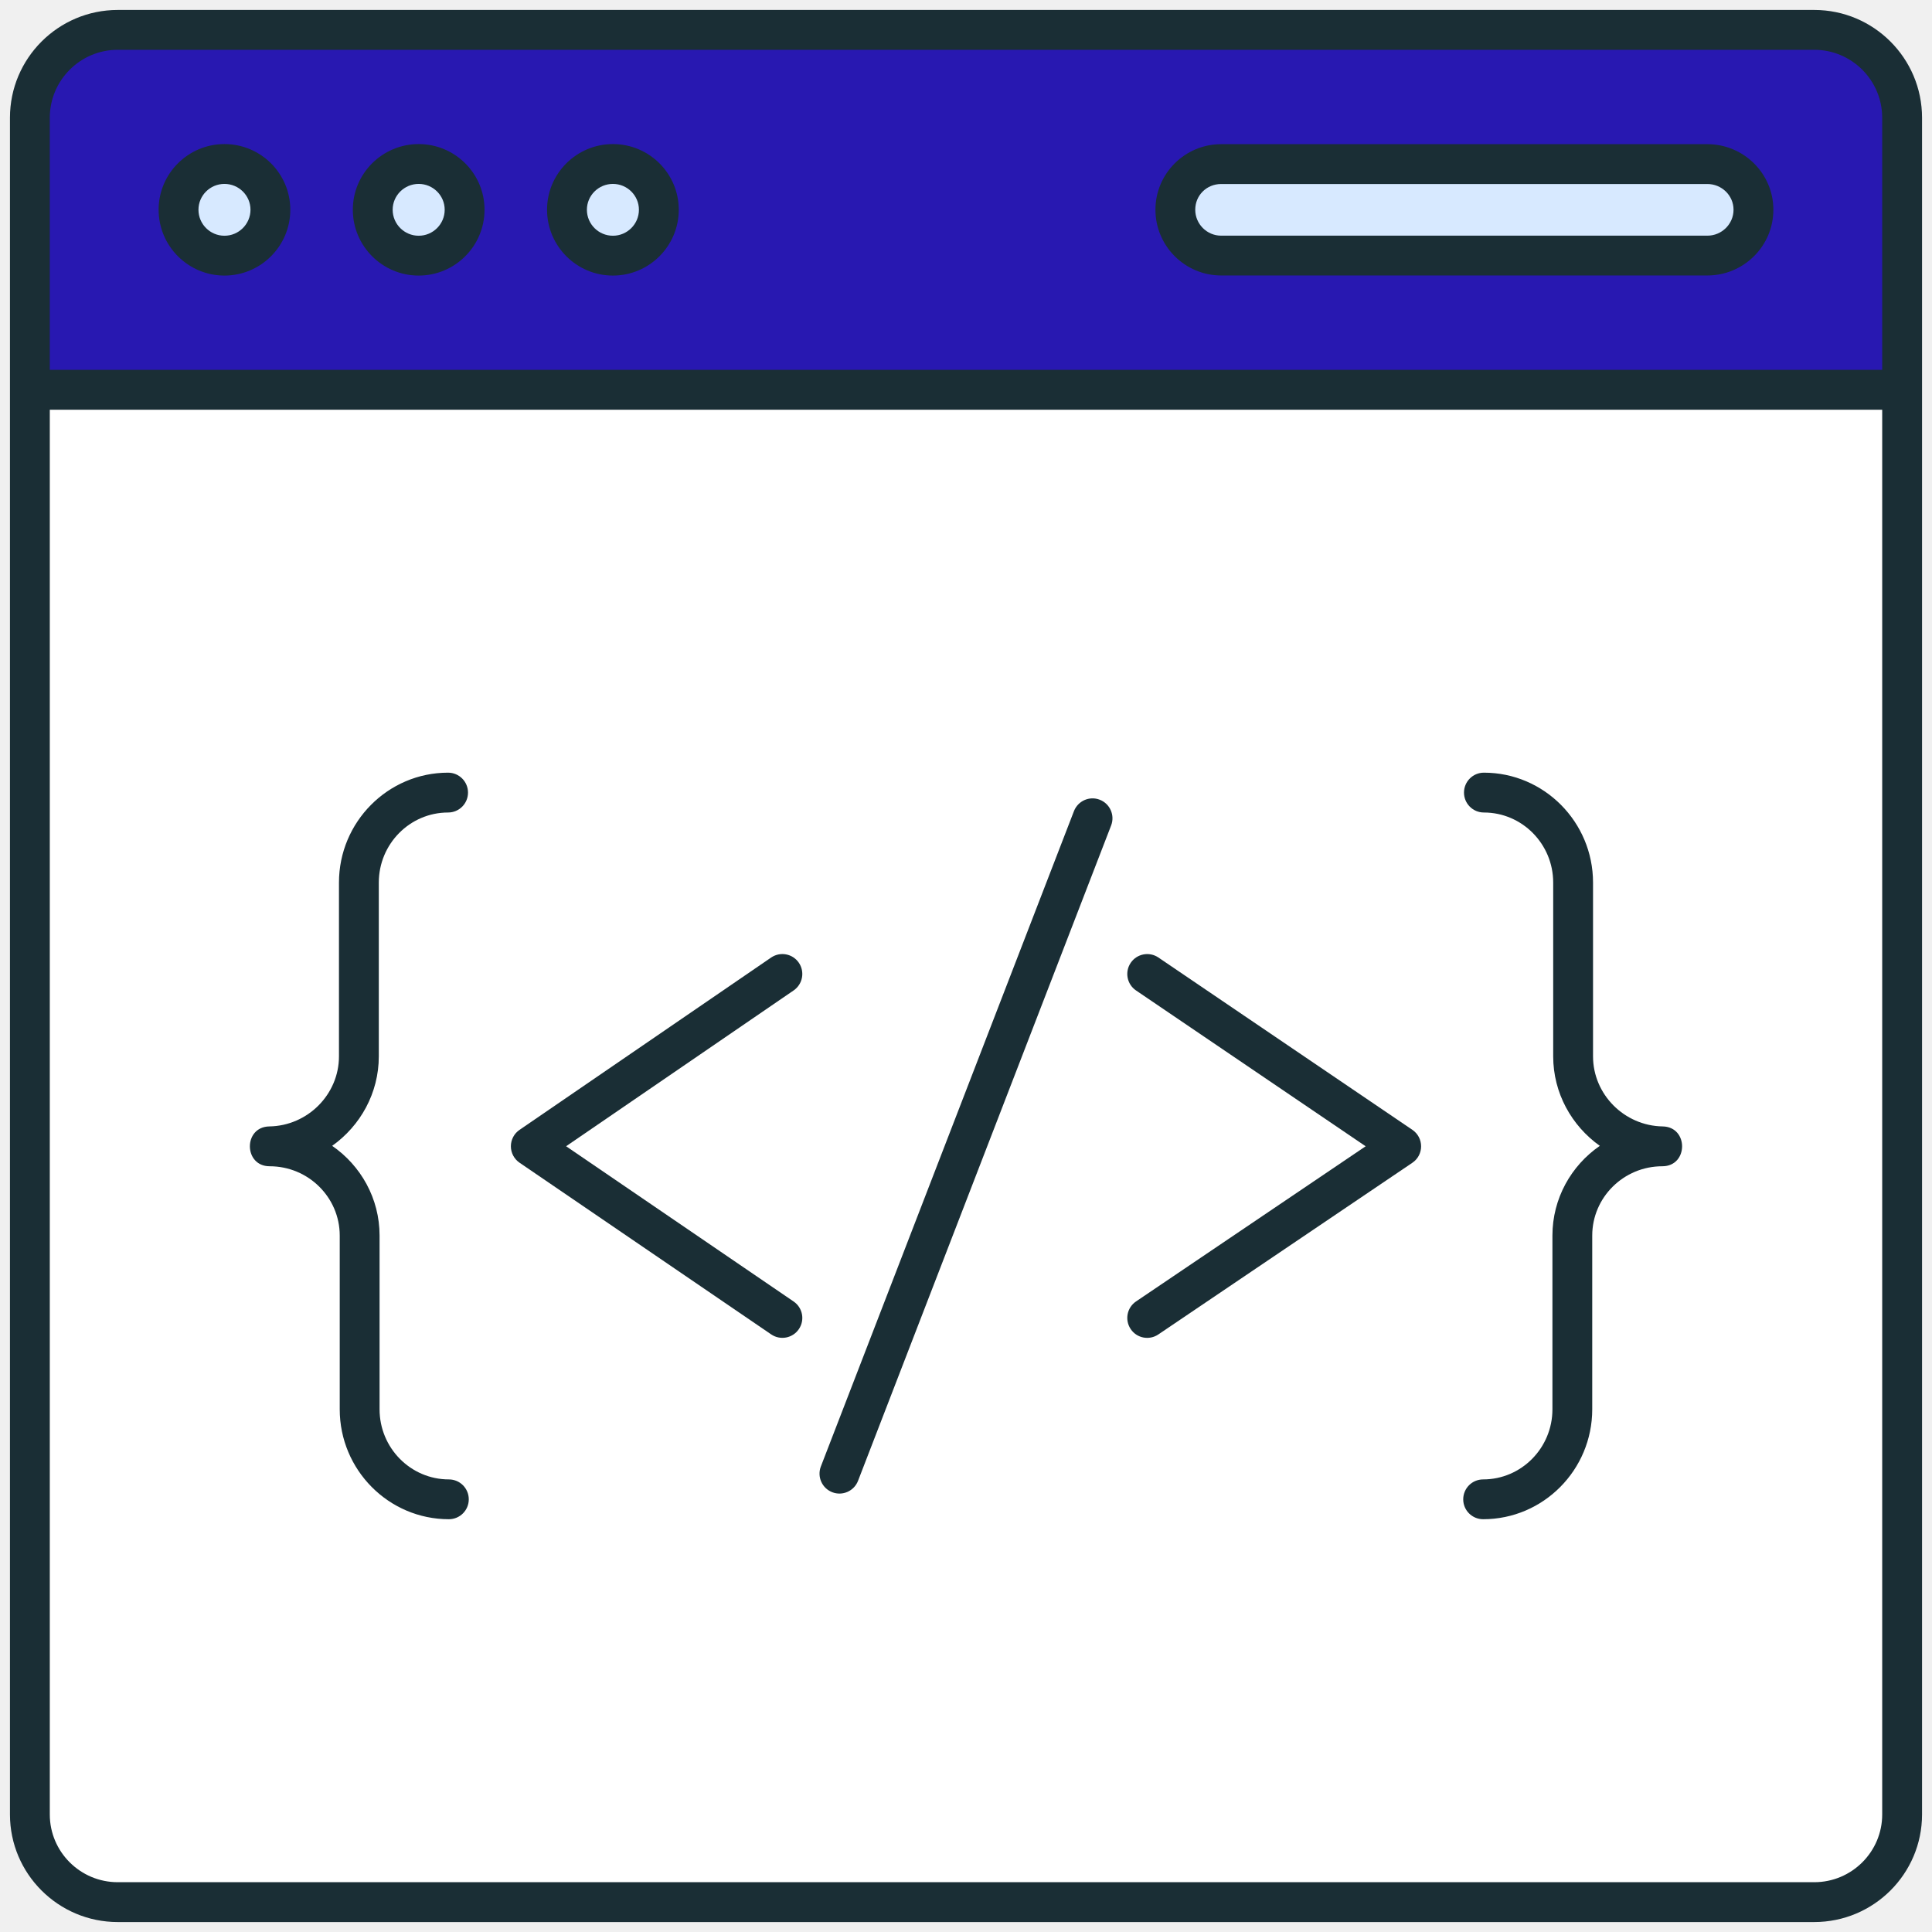
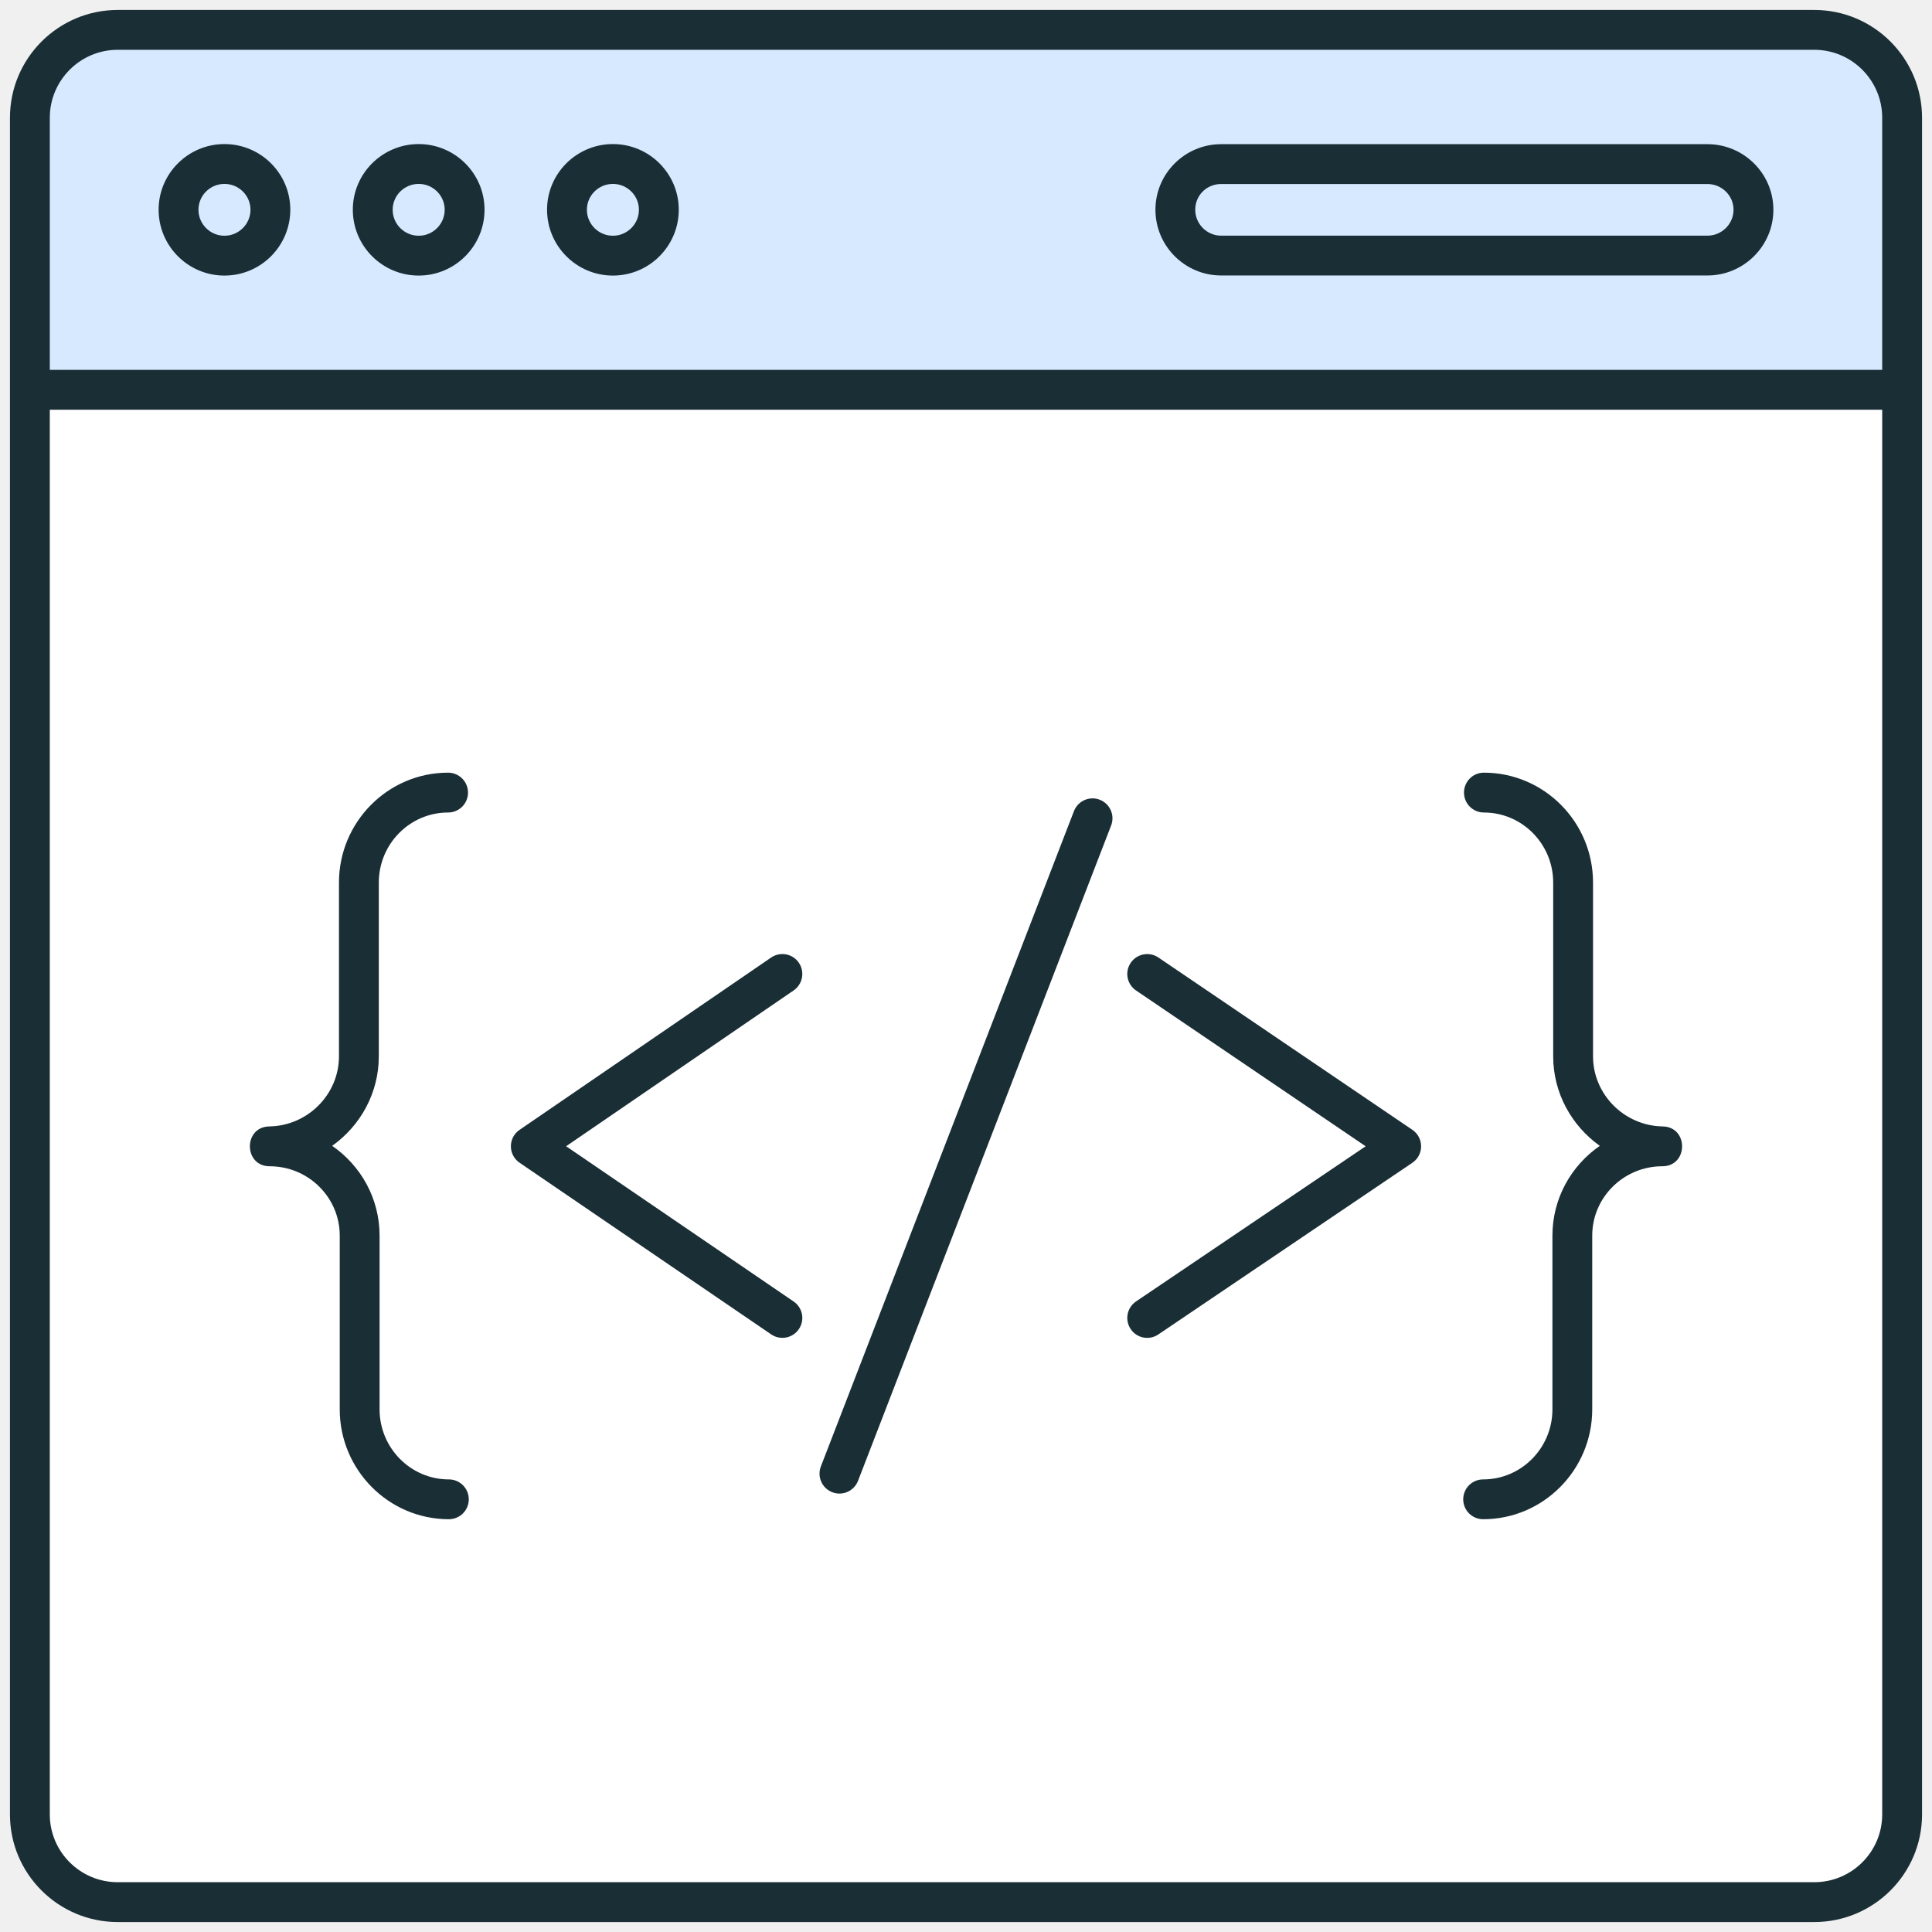
<svg xmlns="http://www.w3.org/2000/svg" width="58" height="58" viewBox="0 0 58 58" fill="none">
  <g clip-path="url(#clip0_23_2)">
    <path d="M57.103 11.702V54.472C57.103 55.931 55.925 57.103 54.466 57.103H3.534C2.075 57.103 0.897 55.931 0.897 54.472V11.702H57.103Z" fill="white" />
-     <path d="M57.103 3.534V11.702H0.897V3.534C0.897 2.075 2.075 0.897 3.534 0.897H54.466C55.925 0.897 57.103 2.075 57.103 3.534Z" fill="#2818B1" />
+     <path d="M57.103 3.534V11.702H0.897V3.534C0.897 2.075 2.075 0.897 3.534 0.897H54.466C55.925 0.897 57.103 2.075 57.103 3.534Z" fill="#D7E9FF" />
    <path d="M8.117 6.297C8.117 7.058 7.5 7.675 6.738 7.675C5.977 7.675 5.359 7.058 5.359 6.297C5.359 5.535 5.977 4.923 6.738 4.923C7.5 4.923 8.117 5.535 8.117 6.297Z" fill="#D7E9FF" />
    <path d="M13.948 6.297C13.948 7.058 13.33 7.675 12.569 7.675C11.808 7.675 11.19 7.058 11.19 6.297C11.19 5.535 11.808 4.923 12.569 4.923C13.33 4.923 13.948 5.535 13.948 6.297Z" fill="#D7E9FF" />
    <path d="M19.779 6.297C19.779 7.058 19.161 7.675 18.4 7.675C17.639 7.675 17.021 7.058 17.021 6.297C17.021 5.535 17.639 4.923 18.4 4.923C19.161 4.923 19.779 5.535 19.779 6.297Z" fill="#D7E9FF" />
    <path d="M52.64 6.296C52.64 7.057 52.017 7.672 51.256 7.672H36.661C35.9 7.672 35.285 7.057 35.285 6.296C35.285 5.534 35.9 4.926 36.661 4.926H51.256C52.017 4.926 52.64 5.534 52.64 6.296Z" fill="#D7E9FF" />
    <path d="M54.466 0.299H3.534C1.75 0.299 0.299 1.75 0.299 3.534V54.472C0.299 56.252 1.75 57.701 3.534 57.701H54.466C56.25 57.701 57.701 56.253 57.701 54.472C57.701 48.072 57.701 11.123 57.701 3.534C57.701 1.75 56.25 0.299 54.466 0.299ZM1.495 3.534C1.495 2.41 2.41 1.495 3.534 1.495H54.466C55.59 1.495 56.505 2.41 56.505 3.534V11.104H1.495V3.534ZM56.505 54.472C56.505 55.593 55.59 56.505 54.466 56.505H3.534C2.41 56.505 1.495 55.593 1.495 54.472V12.3H56.505V54.472Z" fill="#1A2E35" />
    <path d="M8.095 35.012C9.256 35.012 10.199 35.946 10.199 37.093V42.309C10.199 44.128 11.669 45.608 13.475 45.608C13.806 45.608 14.073 45.341 14.073 45.011C14.073 44.68 13.806 44.413 13.475 44.413C12.328 44.413 11.395 43.469 11.395 42.309V37.093C11.395 35.978 10.831 34.991 9.972 34.399C10.818 33.798 11.372 32.814 11.372 31.713V26.496C11.372 25.336 12.305 24.392 13.452 24.392C13.783 24.392 14.05 24.125 14.05 23.794C14.05 23.464 13.783 23.196 13.452 23.196C11.646 23.196 10.176 24.677 10.176 26.496V31.713C10.176 32.854 9.238 33.798 8.086 33.816C7.3 33.829 7.311 35.012 8.095 35.012Z" fill="#1A2E35" />
    <path d="M46.605 37.093V42.309C46.605 43.469 45.672 44.413 44.525 44.413C44.194 44.413 43.927 44.68 43.927 45.011C43.927 45.341 44.194 45.608 44.525 45.608C46.331 45.608 47.8 44.128 47.8 42.309V37.093C47.8 35.946 48.744 35.012 49.904 35.012C50.69 35.012 50.698 33.829 49.914 33.816C48.762 33.798 47.824 32.854 47.824 31.712V26.496C47.824 24.677 46.354 23.196 44.547 23.196C44.217 23.196 43.95 23.464 43.95 23.794C43.95 24.124 44.217 24.392 44.547 24.392C45.695 24.392 46.628 25.336 46.628 26.496V31.712C46.628 32.814 47.182 33.798 48.028 34.399C47.169 34.991 46.605 35.978 46.605 37.093Z" fill="#1A2E35" />
    <path d="M24.986 44.798C25.294 44.917 25.64 44.763 25.759 44.455L33.357 24.781C33.476 24.473 33.322 24.126 33.014 24.008C32.708 23.889 32.361 24.042 32.241 24.35L24.643 44.024C24.524 44.333 24.678 44.679 24.986 44.798Z" fill="#1A2E35" />
    <path d="M40.998 34.412L34.105 39.07C33.831 39.255 33.76 39.627 33.945 39.901C34.13 40.176 34.503 40.245 34.774 40.061L42.399 34.908C42.752 34.67 42.748 34.154 42.4 33.918L34.776 28.745C34.503 28.56 34.131 28.631 33.945 28.904C33.76 29.177 33.831 29.549 34.104 29.734L40.998 34.412Z" fill="#1A2E35" />
    <path d="M15.598 34.906L23.151 40.059C23.423 40.245 23.796 40.175 23.982 39.902C24.168 39.63 24.098 39.258 23.825 39.072L16.995 34.411L23.826 29.733C24.098 29.546 24.168 29.174 23.981 28.901C23.794 28.629 23.424 28.56 23.15 28.746L15.597 33.919C15.434 34.03 15.337 34.215 15.337 34.413C15.337 34.61 15.435 34.795 15.598 34.906Z" fill="#1A2E35" />
    <path d="M6.738 4.325C5.649 4.325 4.762 5.209 4.762 6.296C4.762 7.387 5.649 8.273 6.738 8.273C7.828 8.273 8.715 7.387 8.715 6.296C8.715 5.209 7.828 4.325 6.738 4.325ZM6.738 7.077C6.308 7.077 5.958 6.727 5.958 6.297C5.958 5.869 6.308 5.521 6.738 5.521C7.169 5.521 7.52 5.869 7.52 6.297C7.519 6.727 7.169 7.077 6.738 7.077Z" fill="#1A2E35" />
    <path d="M12.569 4.325C11.479 4.325 10.592 5.209 10.592 6.296C10.592 7.387 11.479 8.273 12.569 8.273C13.659 8.273 14.546 7.387 14.546 6.296C14.546 5.209 13.659 4.325 12.569 4.325ZM12.569 7.077C12.139 7.077 11.788 6.727 11.788 6.297C11.788 5.869 12.139 5.521 12.569 5.521C13 5.521 13.35 5.869 13.35 6.297C13.35 6.727 13 7.077 12.569 7.077Z" fill="#1A2E35" />
    <path d="M18.4 4.325C17.31 4.325 16.423 5.209 16.423 6.296C16.423 7.387 17.31 8.273 18.4 8.273C19.49 8.273 20.377 7.387 20.377 6.296C20.377 5.209 19.49 4.325 18.4 4.325ZM18.4 7.077C17.969 7.077 17.619 6.727 17.619 6.297C17.619 5.869 17.969 5.521 18.4 5.521C18.83 5.521 19.181 5.869 19.181 6.297C19.181 6.727 18.83 7.077 18.4 7.077Z" fill="#1A2E35" />
    <path d="M51.256 4.328H36.661C35.572 4.328 34.687 5.211 34.687 6.296C34.687 7.385 35.572 8.27 36.661 8.27H51.256C52.348 8.27 53.238 7.385 53.238 6.296C53.238 5.211 52.348 4.328 51.256 4.328ZM51.256 7.075H36.661C36.232 7.075 35.882 6.725 35.882 6.296C35.882 5.863 36.225 5.524 36.661 5.524H51.256C51.689 5.524 52.042 5.87 52.042 6.296C52.042 6.725 51.689 7.075 51.256 7.075Z" fill="#1A2E35" />
  </g>
  <defs>
    <clipPath id="clip0_23_2">
      <rect width="58" height="58" fill="white" />
    </clipPath>
  </defs>
</svg>
